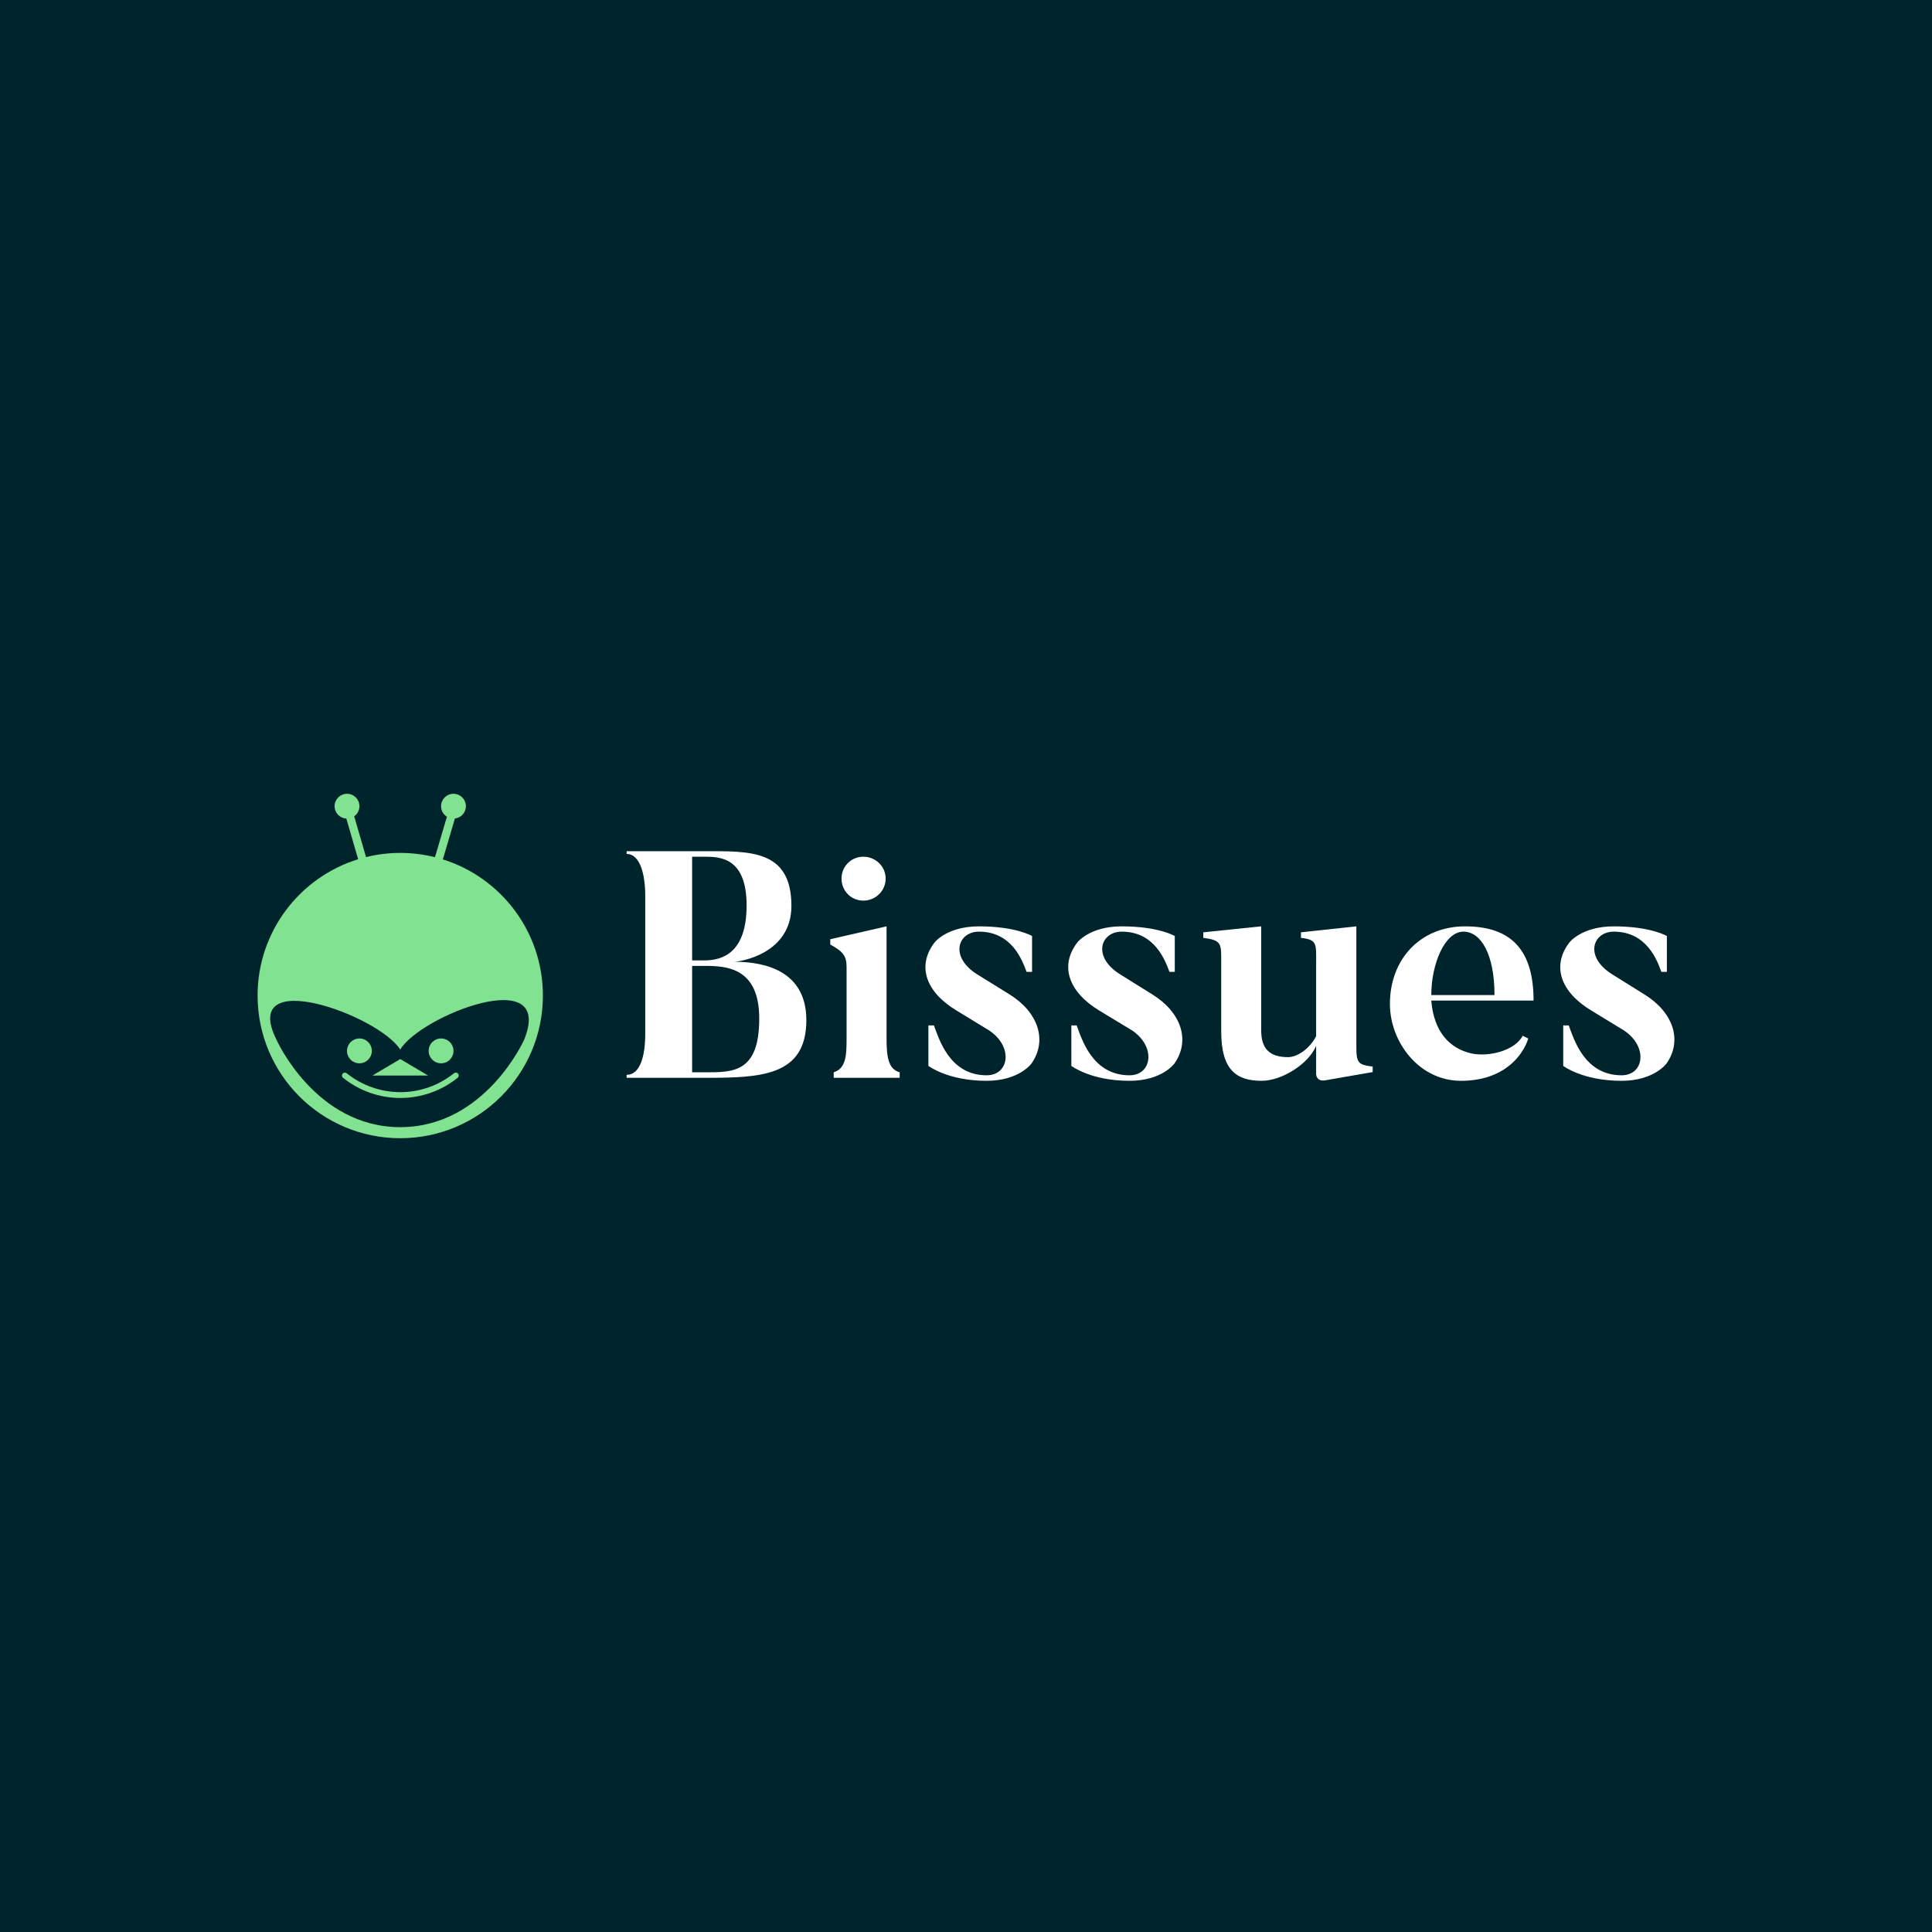
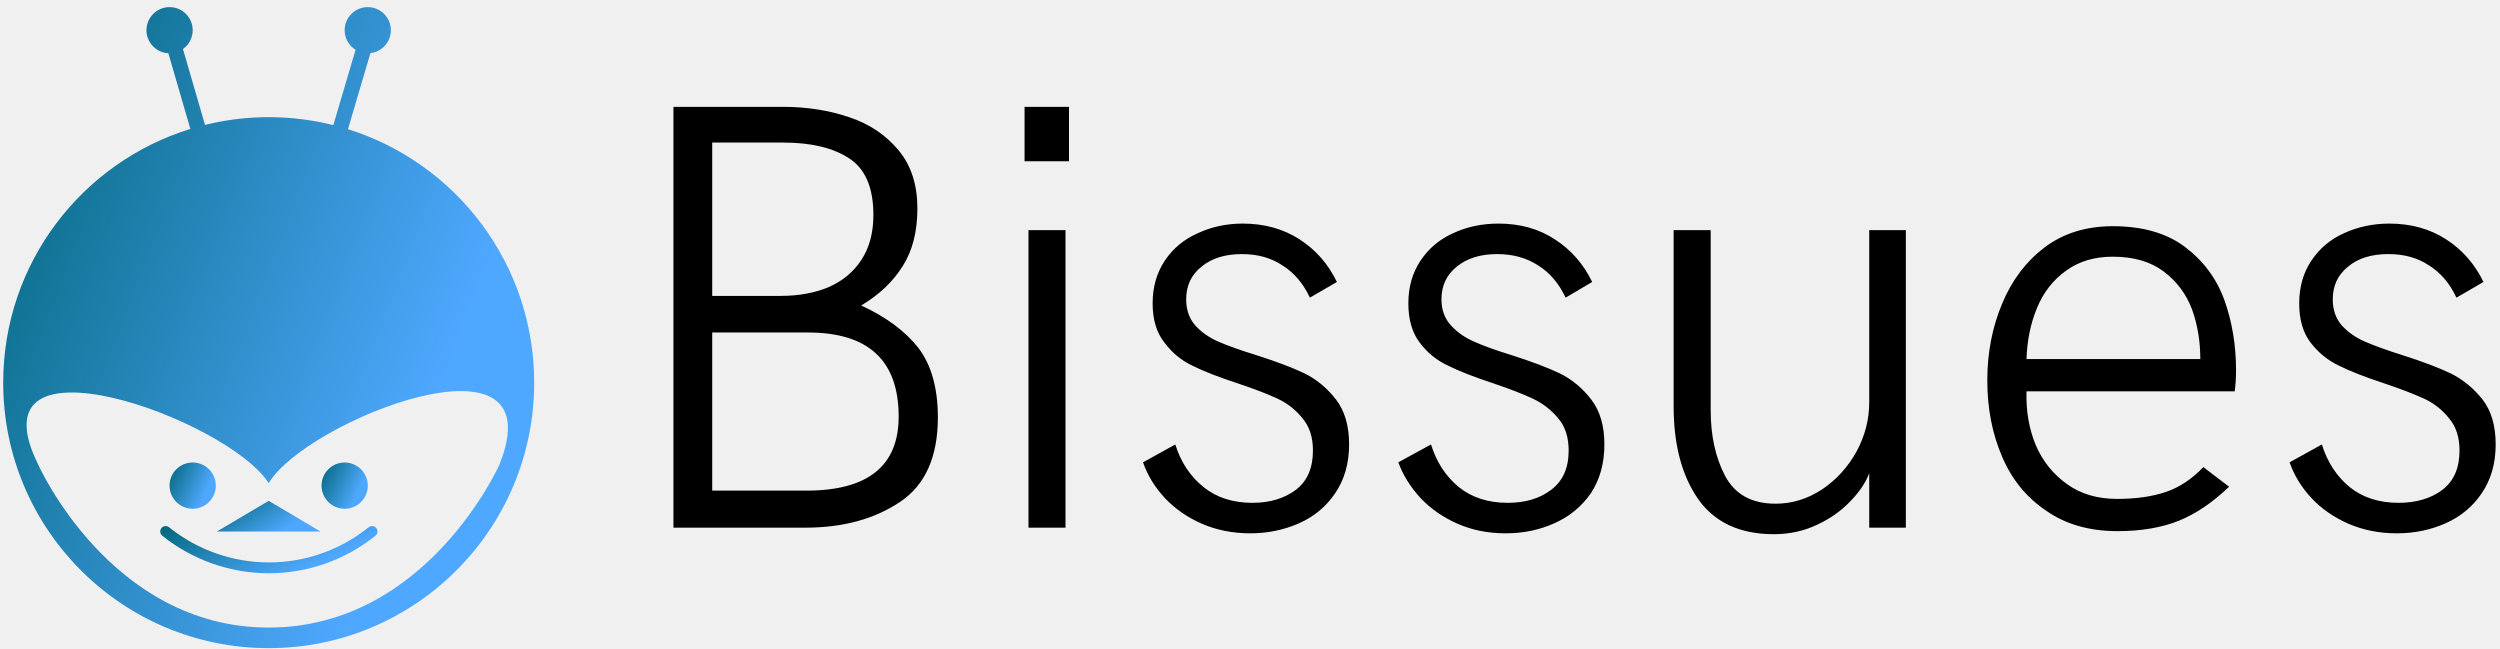
- <svg xmlns="http://www.w3.org/2000/svg" data-v-fde0c5aa="" viewBox="0 0 300 300" class="iconLeft">
-   <defs data-v-fde0c5aa="" />
-   <rect data-v-fde0c5aa="" fill="#00242C" x="0" y="0" width="300px" height="300px" class="logo-background-square" />
-   <defs data-v-fde0c5aa="" />
-   <g data-v-fde0c5aa="" id="48732a3d-6652-49ba-b96b-aff818703857" fill="#FFFFFF" transform="matrix(3.568928,0,0,3.568928,95.44542,130.6391)">
-     <path d="M5.18 5.24C5.46 5.24 7.69 4.90 7.69 2.81C7.69 0.35 5.87 0.43 3.92 0.43L0.52 0.43L0.52 0.55C1.13 0.55 1.33 1.50 1.33 2.37L1.33 8.37C1.33 9.32 1.12 10.16 0.52 10.16L0.52 10.29L3.92 10.29C6.34 10.29 8.34 10.23 8.34 7.78C8.34 5.39 6.09 5.24 5.18 5.24ZM3.92 0.67C4.58 0.67 5.74 0.70 5.74 2.79C5.74 4.86 4.68 5.18 3.92 5.18L3.37 5.18L3.37 0.67ZM3.92 10.05L3.37 10.05L3.37 5.42L3.92 5.42C4.86 5.42 6.29 5.49 6.29 7.71C6.29 10.08 5.14 10.05 3.92 10.05ZM11.79 1.62C11.79 1.09 11.35 0.67 10.82 0.67C10.29 0.67 9.87 1.09 9.87 1.62C9.87 2.16 10.29 2.58 10.82 2.58C11.35 2.58 11.79 2.16 11.79 1.62ZM11.83 8.58L11.83 3.70L9.38 4.26L9.38 4.49C9.95 4.80 10.09 5.00 10.09 5.47L10.09 8.58C10.09 9.30 10.07 9.88 9.53 10.05L9.53 10.29L12.40 10.29L12.40 10.05C11.90 9.91 11.83 9.37 11.83 8.58ZM17.18 6.66L15.76 5.78C14.55 5.01 14.94 3.93 15.85 3.93C17.29 3.93 17.74 5.19 17.92 5.68L18.16 5.68L18.16 4.12C18.16 4.12 17.46 3.70 15.85 3.70C14.45 3.70 13.92 4.40 13.92 4.40C13.15 5.40 13.51 6.54 14.87 7.36L16.28 8.22C17.35 8.92 17.18 10.18 16.18 10.18C14.55 10.18 14.10 8.55 13.89 8.01L13.65 8.01L13.65 9.77C13.65 9.77 14.49 10.42 16.18 10.42C17.61 10.42 18.14 9.66 18.14 9.66C18.84 8.65 18.42 7.43 17.18 6.66ZM23.39 6.66L21.98 5.78C20.76 5.01 21.15 3.93 22.06 3.93C23.51 3.93 23.95 5.19 24.14 5.68L24.37 5.68L24.37 4.12C24.37 4.12 23.67 3.70 22.06 3.70C20.66 3.70 20.13 4.40 20.13 4.40C19.36 5.40 19.73 6.54 21.08 7.36L22.50 8.22C23.56 8.92 23.39 10.18 22.40 10.18C20.76 10.18 20.31 8.55 20.10 8.01L19.87 8.01L19.87 9.77C19.87 9.77 20.71 10.42 22.40 10.42C23.83 10.42 24.36 9.66 24.36 9.66C25.06 8.65 24.64 7.43 23.39 6.66ZM32.27 9.00L32.27 3.70L29.86 3.96L29.86 4.20C30.58 4.28 30.52 4.47 30.52 5.32L30.52 8.48C30.23 9.04 29.69 9.39 29.30 9.39C28.49 9.39 28.13 9.02 28.13 8.23L28.13 3.70L25.61 3.96L25.61 4.20C26.42 4.31 26.39 4.44 26.39 5.28L26.39 8.27C26.39 9.95 27.05 10.42 28.15 10.42C29.02 10.42 30.18 9.70 30.52 8.90L30.52 10.14C30.52 10.14 30.53 10.46 30.91 10.40L32.98 10.04L32.98 9.80C32.40 9.73 32.27 9.67 32.27 9.00ZM35.53 6.69C35.53 5.35 36.11 3.93 36.93 3.93C37.70 3.93 38.28 4.93 38.28 6.69ZM37.00 3.70C35.07 3.70 33.73 5.11 33.73 7.08C33.73 8.72 34.99 10.42 36.82 10.42C38.70 10.42 39.52 9.31 39.75 8.58L39.51 8.46C39.16 9.11 38.04 9.39 37.28 9.23C36.34 9.02 35.64 8.30 35.53 6.93L39.98 6.93C39.98 4.75 39.03 3.70 37.00 3.70ZM44.80 6.66L43.39 5.78C42.17 5.01 42.56 3.93 43.47 3.93C44.91 3.93 45.36 5.19 45.54 5.68L45.78 5.68L45.78 4.12C45.78 4.12 45.08 3.70 43.47 3.70C42.07 3.70 41.54 4.40 41.54 4.40C40.77 5.40 41.13 6.54 42.49 7.36L43.90 8.22C44.97 8.92 44.80 10.18 43.81 10.18C42.17 10.18 41.72 8.55 41.51 8.01L41.27 8.01L41.27 9.77C41.27 9.77 42.11 10.42 43.81 10.42C45.23 10.42 45.77 9.66 45.77 9.66C46.47 8.65 46.05 7.43 44.80 6.66Z" />
+ <svg xmlns="http://www.w3.org/2000/svg" data-v-423bf9ae="" viewBox="0 0 351 91" class="iconLeft">
+   <g data-v-423bf9ae="" id="c5e647fd-cc38-420c-9024-f35d723770bc" fill="#000000" transform="matrix(6.116208,0,0,6.116208,85.3771,-3.042318)">
+     <path d="M1.50 12.61L1.50 2.95L4.01 2.95L4.01 2.95Q4.84 2.95 5.54 3.19L5.54 3.19L5.54 3.19Q6.23 3.42 6.67 3.95L6.67 3.95L6.67 3.95Q7.10 4.47 7.10 5.28L7.10 5.28L7.10 5.28Q7.10 6.08 6.76 6.61L6.76 6.61L6.76 6.61Q6.43 7.14 5.81 7.51L5.81 7.51L5.81 7.51Q6.66 7.90 7.12 8.48L7.12 8.48L7.12 8.48Q7.57 9.07 7.57 10.08L7.57 10.08L7.57 10.08Q7.57 11.44 6.70 12.02L6.70 12.02L6.70 12.02Q5.82 12.61 4.53 12.61L4.53 12.61L1.50 12.61ZM2.39 7.29L3.96 7.29L3.96 7.29Q4.58 7.29 5.06 7.09L5.06 7.09L5.06 7.09Q5.54 6.88 5.81 6.47L5.81 6.47L5.81 6.47Q6.09 6.05 6.09 5.43L6.09 5.43L6.09 5.43Q6.09 4.49 5.53 4.13L5.53 4.13L5.53 4.13Q4.98 3.77 4.02 3.77L4.02 3.77L2.39 3.77L2.39 7.29ZM2.39 11.76L4.55 11.76L4.55 11.76Q6.67 11.76 6.67 10.06L6.67 10.06L6.67 10.06Q6.67 8.13 4.59 8.13L4.59 8.13L2.39 8.13L2.39 11.76ZM9.56 4.20L9.56 2.95L10.58 2.95L10.58 4.20L9.56 4.20ZM9.65 12.61L9.65 5.78L10.50 5.78L10.50 12.61L9.65 12.61ZM14.74 12.74L14.74 12.74Q14.14 12.74 13.63 12.52L13.63 12.52L13.63 12.52Q13.13 12.30 12.78 11.93L12.78 11.93L12.78 11.93Q12.43 11.55 12.28 11.11L12.28 11.11L13.02 10.70L13.02 10.70Q13.21 11.31 13.67 11.68L13.67 11.68L13.67 11.68Q14.12 12.04 14.79 12.04L14.79 12.04L14.79 12.04Q15.39 12.04 15.79 11.74L15.79 11.74L15.79 11.74Q16.18 11.44 16.18 10.84L16.18 10.84L16.18 10.84Q16.18 10.38 15.94 10.10L15.94 10.10L15.94 10.10Q15.71 9.81 15.37 9.65L15.37 9.65L15.37 9.65Q15.03 9.49 14.43 9.29L14.43 9.29L14.43 9.29Q13.79 9.08 13.41 8.89L13.41 8.89L13.41 8.89Q13.03 8.71 12.77 8.36L12.77 8.36L12.77 8.36Q12.50 8.02 12.50 7.46L12.50 7.46L12.50 7.46Q12.50 6.90 12.78 6.48L12.78 6.48L12.78 6.48Q13.06 6.06 13.54 5.85L13.54 5.85L13.54 5.85Q14.01 5.63 14.57 5.63L14.57 5.63L14.57 5.63Q15.31 5.63 15.87 5.99L15.87 5.99L15.87 5.99Q16.43 6.35 16.73 6.97L16.73 6.97L16.11 7.33L16.11 7.33Q15.88 6.84 15.48 6.59L15.48 6.59L15.48 6.59Q15.09 6.33 14.55 6.33L14.55 6.33L14.55 6.33Q13.97 6.33 13.62 6.62L13.62 6.62L13.62 6.62Q13.27 6.90 13.27 7.37L13.27 7.37L13.27 7.37Q13.27 7.73 13.48 7.97L13.48 7.97L13.48 7.97Q13.69 8.20 14.01 8.34L14.01 8.34L14.01 8.34Q14.33 8.48 14.88 8.65L14.88 8.65L14.88 8.65Q15.57 8.87 15.99 9.07L15.99 9.07L15.99 9.07Q16.41 9.28 16.71 9.67L16.71 9.67L16.71 9.67Q17.01 10.06 17.01 10.70L17.01 10.70L17.01 10.70Q17.01 11.35 16.69 11.82L16.69 11.82L16.69 11.82Q16.38 12.28 15.86 12.51L15.86 12.51L15.86 12.51Q15.34 12.74 14.74 12.74L14.74 12.74ZM20.60 12.74L20.60 12.74Q20.00 12.74 19.50 12.52L19.50 12.52L19.50 12.52Q19.00 12.30 18.65 11.93L18.65 11.93L18.65 11.93Q18.30 11.55 18.14 11.11L18.14 11.11L18.89 10.70L18.89 10.70Q19.08 11.31 19.53 11.68L19.53 11.68L19.53 11.68Q19.98 12.04 20.65 12.04L20.65 12.04L20.65 12.04Q21.26 12.04 21.65 11.74L21.65 11.74L21.65 11.74Q22.05 11.44 22.05 10.84L22.05 10.84L22.05 10.84Q22.05 10.38 21.81 10.10L21.81 10.10L21.81 10.10Q21.57 9.81 21.23 9.65L21.23 9.65L21.23 9.65Q20.89 9.49 20.30 9.29L20.30 9.29L20.30 9.29Q19.66 9.08 19.28 8.89L19.28 8.89L19.28 8.89Q18.89 8.71 18.63 8.36L18.63 8.36L18.63 8.36Q18.37 8.02 18.37 7.46L18.37 7.46L18.37 7.46Q18.37 6.90 18.65 6.48L18.65 6.48L18.65 6.48Q18.93 6.06 19.40 5.85L19.40 5.85L19.40 5.85Q19.87 5.63 20.44 5.63L20.44 5.63L20.44 5.63Q21.18 5.63 21.73 5.99L21.73 5.99L21.73 5.99Q22.29 6.35 22.59 6.97L22.59 6.97L21.98 7.33L21.98 7.33Q21.75 6.84 21.35 6.59L21.35 6.59L21.35 6.59Q20.95 6.33 20.41 6.33L20.41 6.33L20.41 6.33Q19.83 6.33 19.48 6.62L19.48 6.62L19.48 6.62Q19.13 6.90 19.13 7.37L19.13 7.37L19.13 7.37Q19.13 7.73 19.35 7.97L19.35 7.97L19.35 7.97Q19.56 8.20 19.88 8.34L19.88 8.34L19.88 8.34Q20.19 8.48 20.74 8.65L20.74 8.65L20.74 8.65Q21.43 8.87 21.85 9.07L21.85 9.07L21.85 9.07Q22.27 9.28 22.57 9.67L22.57 9.67L22.57 9.67Q22.87 10.06 22.87 10.70L22.87 10.70L22.87 10.70Q22.87 11.35 22.56 11.82L22.56 11.82L22.56 11.82Q22.24 12.28 21.72 12.51L21.72 12.51L21.72 12.51Q21.21 12.74 20.60 12.74L20.60 12.74ZM26.76 12.76L26.76 12.76Q25.59 12.76 25.02 11.95L25.02 11.95L25.02 11.95Q24.46 11.14 24.46 9.83L24.46 9.83L24.46 5.78L25.31 5.78L25.31 9.91L25.31 9.91Q25.31 10.79 25.64 11.42L25.64 11.42L25.64 11.42Q25.98 12.06 26.80 12.06L26.80 12.06L26.80 12.06Q27.37 12.06 27.87 11.73L27.87 11.73L27.87 11.73Q28.36 11.40 28.66 10.86L28.66 10.86L28.66 10.86Q28.95 10.32 28.95 9.73L28.95 9.73L28.95 5.78L29.79 5.78L29.79 12.61L28.95 12.61L28.95 11.36L28.95 11.36Q28.83 11.68 28.52 12.00L28.52 12.00L28.52 12.00Q28.21 12.33 27.76 12.54L27.76 12.54L27.76 12.54Q27.30 12.76 26.76 12.76L26.76 12.76ZM34.65 12.69L34.65 12.69Q33.68 12.69 33.01 12.22L33.01 12.22L33.01 12.22Q32.33 11.76 32.00 10.98L32.00 10.98L32.00 10.98Q31.66 10.19 31.66 9.23L31.66 9.23L31.66 9.23Q31.66 8.28 32.00 7.47L32.00 7.47L32.00 7.47Q32.33 6.67 32.97 6.18L32.97 6.18L32.97 6.18Q33.62 5.69 34.54 5.69L34.54 5.69L34.54 5.69Q35.56 5.69 36.19 6.16L36.19 6.16L36.19 6.16Q36.83 6.64 37.10 7.38L37.10 7.38L37.10 7.38Q37.37 8.13 37.37 9.00L37.37 9.00L37.37 9.00Q37.37 9.24 37.34 9.48L37.34 9.48L32.56 9.48L32.56 9.48Q32.54 10.15 32.77 10.71L32.77 10.71L32.77 10.71Q33.01 11.27 33.49 11.61L33.49 11.61L33.49 11.61Q33.96 11.95 34.64 11.95L34.64 11.95L34.64 11.95Q35.29 11.95 35.76 11.79L35.76 11.79L35.76 11.79Q36.23 11.63 36.62 11.22L36.62 11.22L37.21 11.67L37.21 11.67Q36.65 12.21 36.06 12.45L36.06 12.45L36.06 12.45Q35.46 12.69 34.65 12.69L34.65 12.69ZM32.56 8.74L36.55 8.74L36.55 8.74Q36.55 8.13 36.36 7.60L36.36 7.60L36.36 7.60Q36.16 7.07 35.71 6.73L35.71 6.73L35.71 6.73Q35.26 6.39 34.54 6.39L34.54 6.39L34.54 6.39Q33.91 6.39 33.47 6.71L33.47 6.71L33.47 6.71Q33.02 7.03 32.80 7.57L32.80 7.57L32.80 7.57Q32.58 8.10 32.56 8.74L32.56 8.74ZM41.06 12.74L41.06 12.74Q40.46 12.74 39.95 12.52L39.95 12.52L39.95 12.52Q39.45 12.30 39.10 11.93L39.10 11.93L39.10 11.93Q38.75 11.55 38.60 11.11L38.60 11.11L39.34 10.70L39.34 10.70Q39.53 11.31 39.98 11.68L39.98 11.68L39.98 11.68Q40.43 12.04 41.10 12.04L41.10 12.04L41.10 12.04Q41.71 12.04 42.11 11.74L42.11 11.74L42.11 11.74Q42.50 11.44 42.50 10.84L42.50 10.84L42.50 10.84Q42.50 10.38 42.26 10.10L42.26 10.10L42.26 10.10Q42.03 9.81 41.69 9.65L41.69 9.65L41.69 9.65Q41.34 9.49 40.75 9.29L40.75 9.29L40.75 9.29Q40.11 9.08 39.73 8.89L39.73 8.89L39.73 8.89Q39.35 8.71 39.08 8.36L39.08 8.36L39.08 8.36Q38.82 8.02 38.82 7.46L38.82 7.46L38.82 7.46Q38.82 6.90 39.10 6.48L39.10 6.48L39.10 6.48Q39.38 6.06 39.85 5.85L39.85 5.85L39.85 5.85Q40.33 5.63 40.89 5.63L40.89 5.63L40.89 5.63Q41.63 5.63 42.19 5.99L42.19 5.99L42.19 5.99Q42.75 6.35 43.05 6.97L43.05 6.97L42.43 7.33L42.43 7.33Q42.20 6.84 41.80 6.59L41.80 6.59L41.80 6.59Q41.41 6.33 40.87 6.33L40.87 6.33L40.87 6.33Q40.28 6.33 39.94 6.62L39.94 6.62L39.94 6.62Q39.59 6.90 39.59 7.37L39.59 7.37L39.59 7.37Q39.59 7.73 39.80 7.97L39.80 7.97L39.80 7.97Q40.01 8.20 40.33 8.34L40.33 8.34L40.33 8.34Q40.65 8.48 41.19 8.65L41.19 8.65L41.19 8.65Q41.88 8.87 42.30 9.07L42.30 9.07L42.30 9.07Q42.72 9.28 43.03 9.67L43.03 9.67L43.03 9.67Q43.33 10.06 43.33 10.70L43.33 10.70L43.33 10.70Q43.33 11.35 43.01 11.82L43.01 11.82L43.01 11.82Q42.70 12.28 42.18 12.51L42.18 12.51L42.18 12.51Q41.66 12.74 41.06 12.74L41.06 12.74Z" />
  </g>
-   <defs data-v-fde0c5aa="" />
-   <g data-v-fde0c5aa="" id="04e504ed-81b2-472c-9214-b3dde2181e2f" stroke="none" fill="#81E291" transform="matrix(0.5942411,0,0,0.5942411,32.43828,120.2881)">
+   <defs data-v-423bf9ae="">
+     <linearGradient data-v-423bf9ae="" gradientTransform="rotate(25)" id="0544c73c-94ee-42d6-8e74-136261505916" x1="0%" y1="0%" x2="100%" y2="0%">
+       <stop data-v-423bf9ae="" offset="0%" style="stop-color: rgb(0, 102, 120); stop-opacity: 1;" />
+       <stop data-v-423bf9ae="" offset="100%" style="stop-color: rgb(79, 168, 255); stop-opacity: 1;" />
+     </linearGradient>
+   </defs>
+   <g data-v-423bf9ae="" id="e71e00c5-8509-41d5-95db-010ae40b5aba" transform="matrix(1.000005,0,0,1.000005,-12.27577,-4.000522)" stroke="none" fill="url(#0544c73c-94ee-42d6-8e74-136261505916)">
    <path d="M61.132 22.142l3.152-10.689a3.236 3.236 0 0 0 2.871-3.208A3.247 3.247 0 0 0 63.908 5a3.243 3.243 0 0 0-3.244 3.245c0 1.162.613 2.174 1.532 2.748l-3.12 10.576a37.31 37.31 0 0 0-18.018-.032l-3.095-10.652a3.235 3.235 0 0 0 1.368-2.64 3.245 3.245 0 0 0-6.491 0 3.236 3.236 0 0 0 3.073 3.229l3.088 10.627c-15.217 4.692-26.276 18.865-26.276 35.623C12.725 78.31 29.412 95 49.999 95s37.277-16.69 37.277-37.276c-.001-16.709-10.996-30.847-26.144-35.582zM50.001 92.111c-22.214 0-32.344-22.854-32.344-22.854C7.907 49.72 44.288 62.815 50 71.838c5.168-8.774 40.504-22.721 32.382-2.581 0 0-10.166 22.854-32.381 22.854z" />
    <circle cx="39.329" cy="72.182" r="3.246" />
    <circle cx="60.668" cy="72.182" r="3.246" />
    <path d="M49.999 74.317l-7.273 4.306H57.27z" />
    <path d="M64.027 78.036a22.38 22.38 0 0 1-13.999 4.931 22.424 22.424 0 0 1-14.016-4.937.76.76 0 1 0-.955 1.184c4.226 3.401 9.543 5.274 14.971 5.274s10.738-1.871 14.953-5.269a.76.76 0 1 0-.954-1.183z" />
  </g>
</svg>
